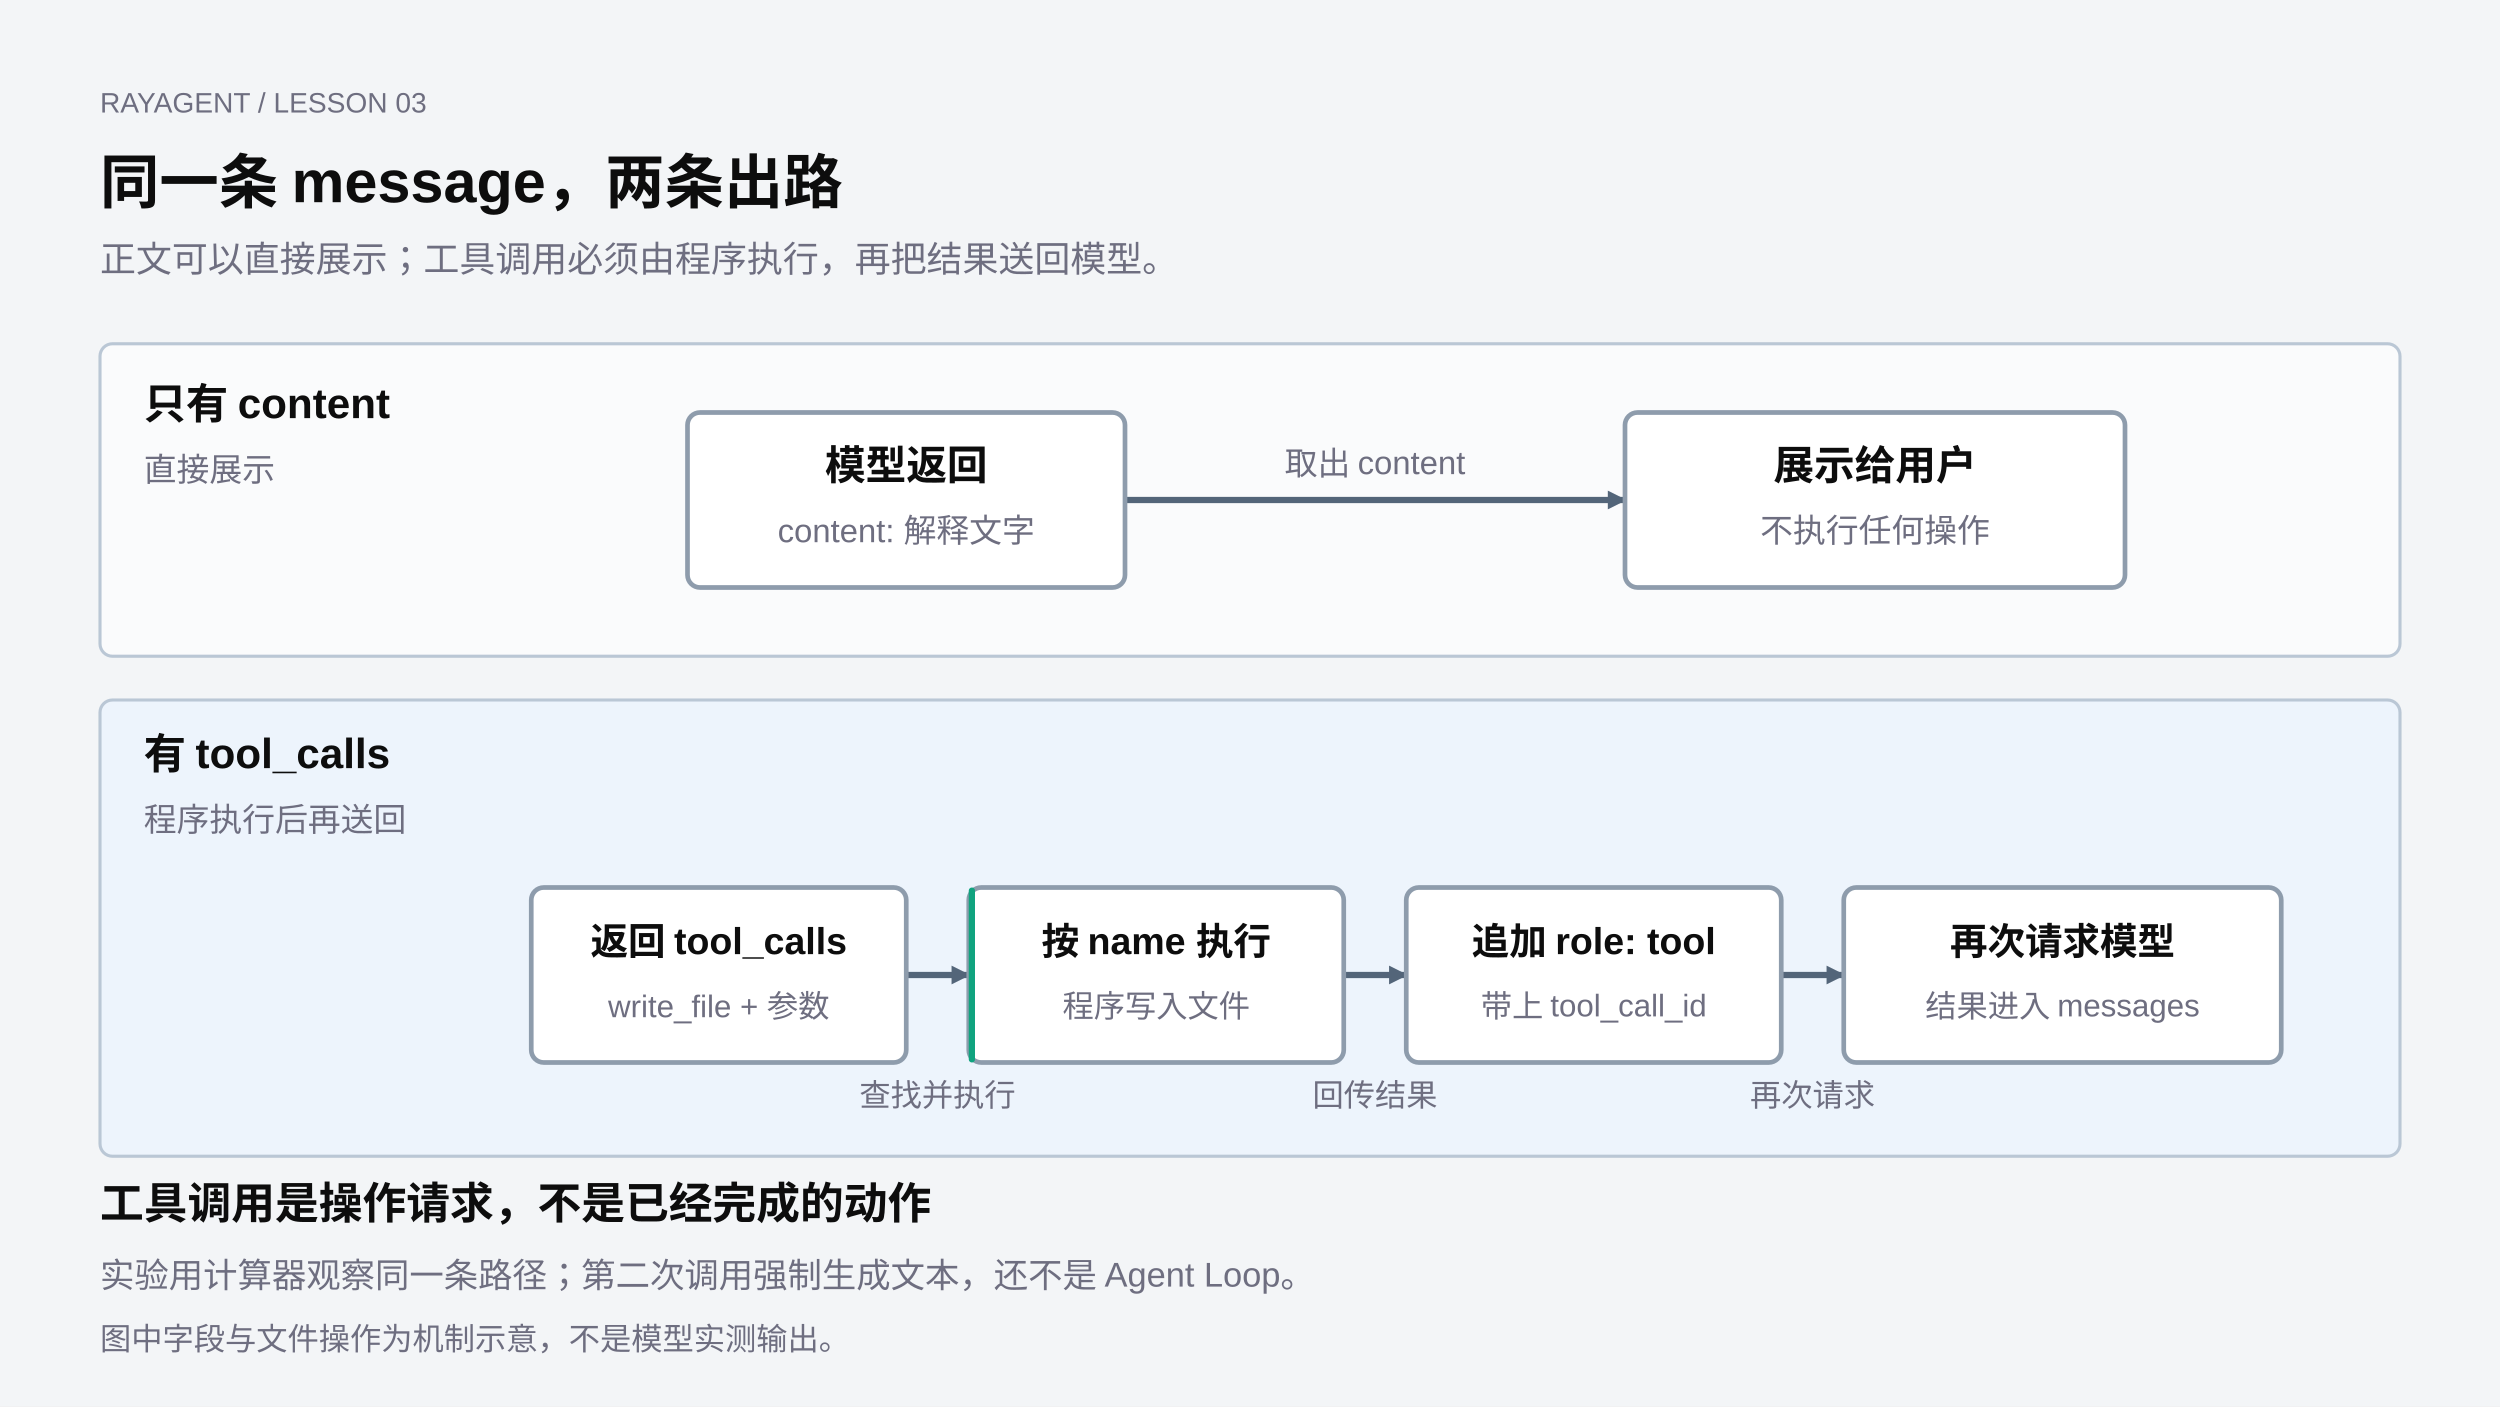
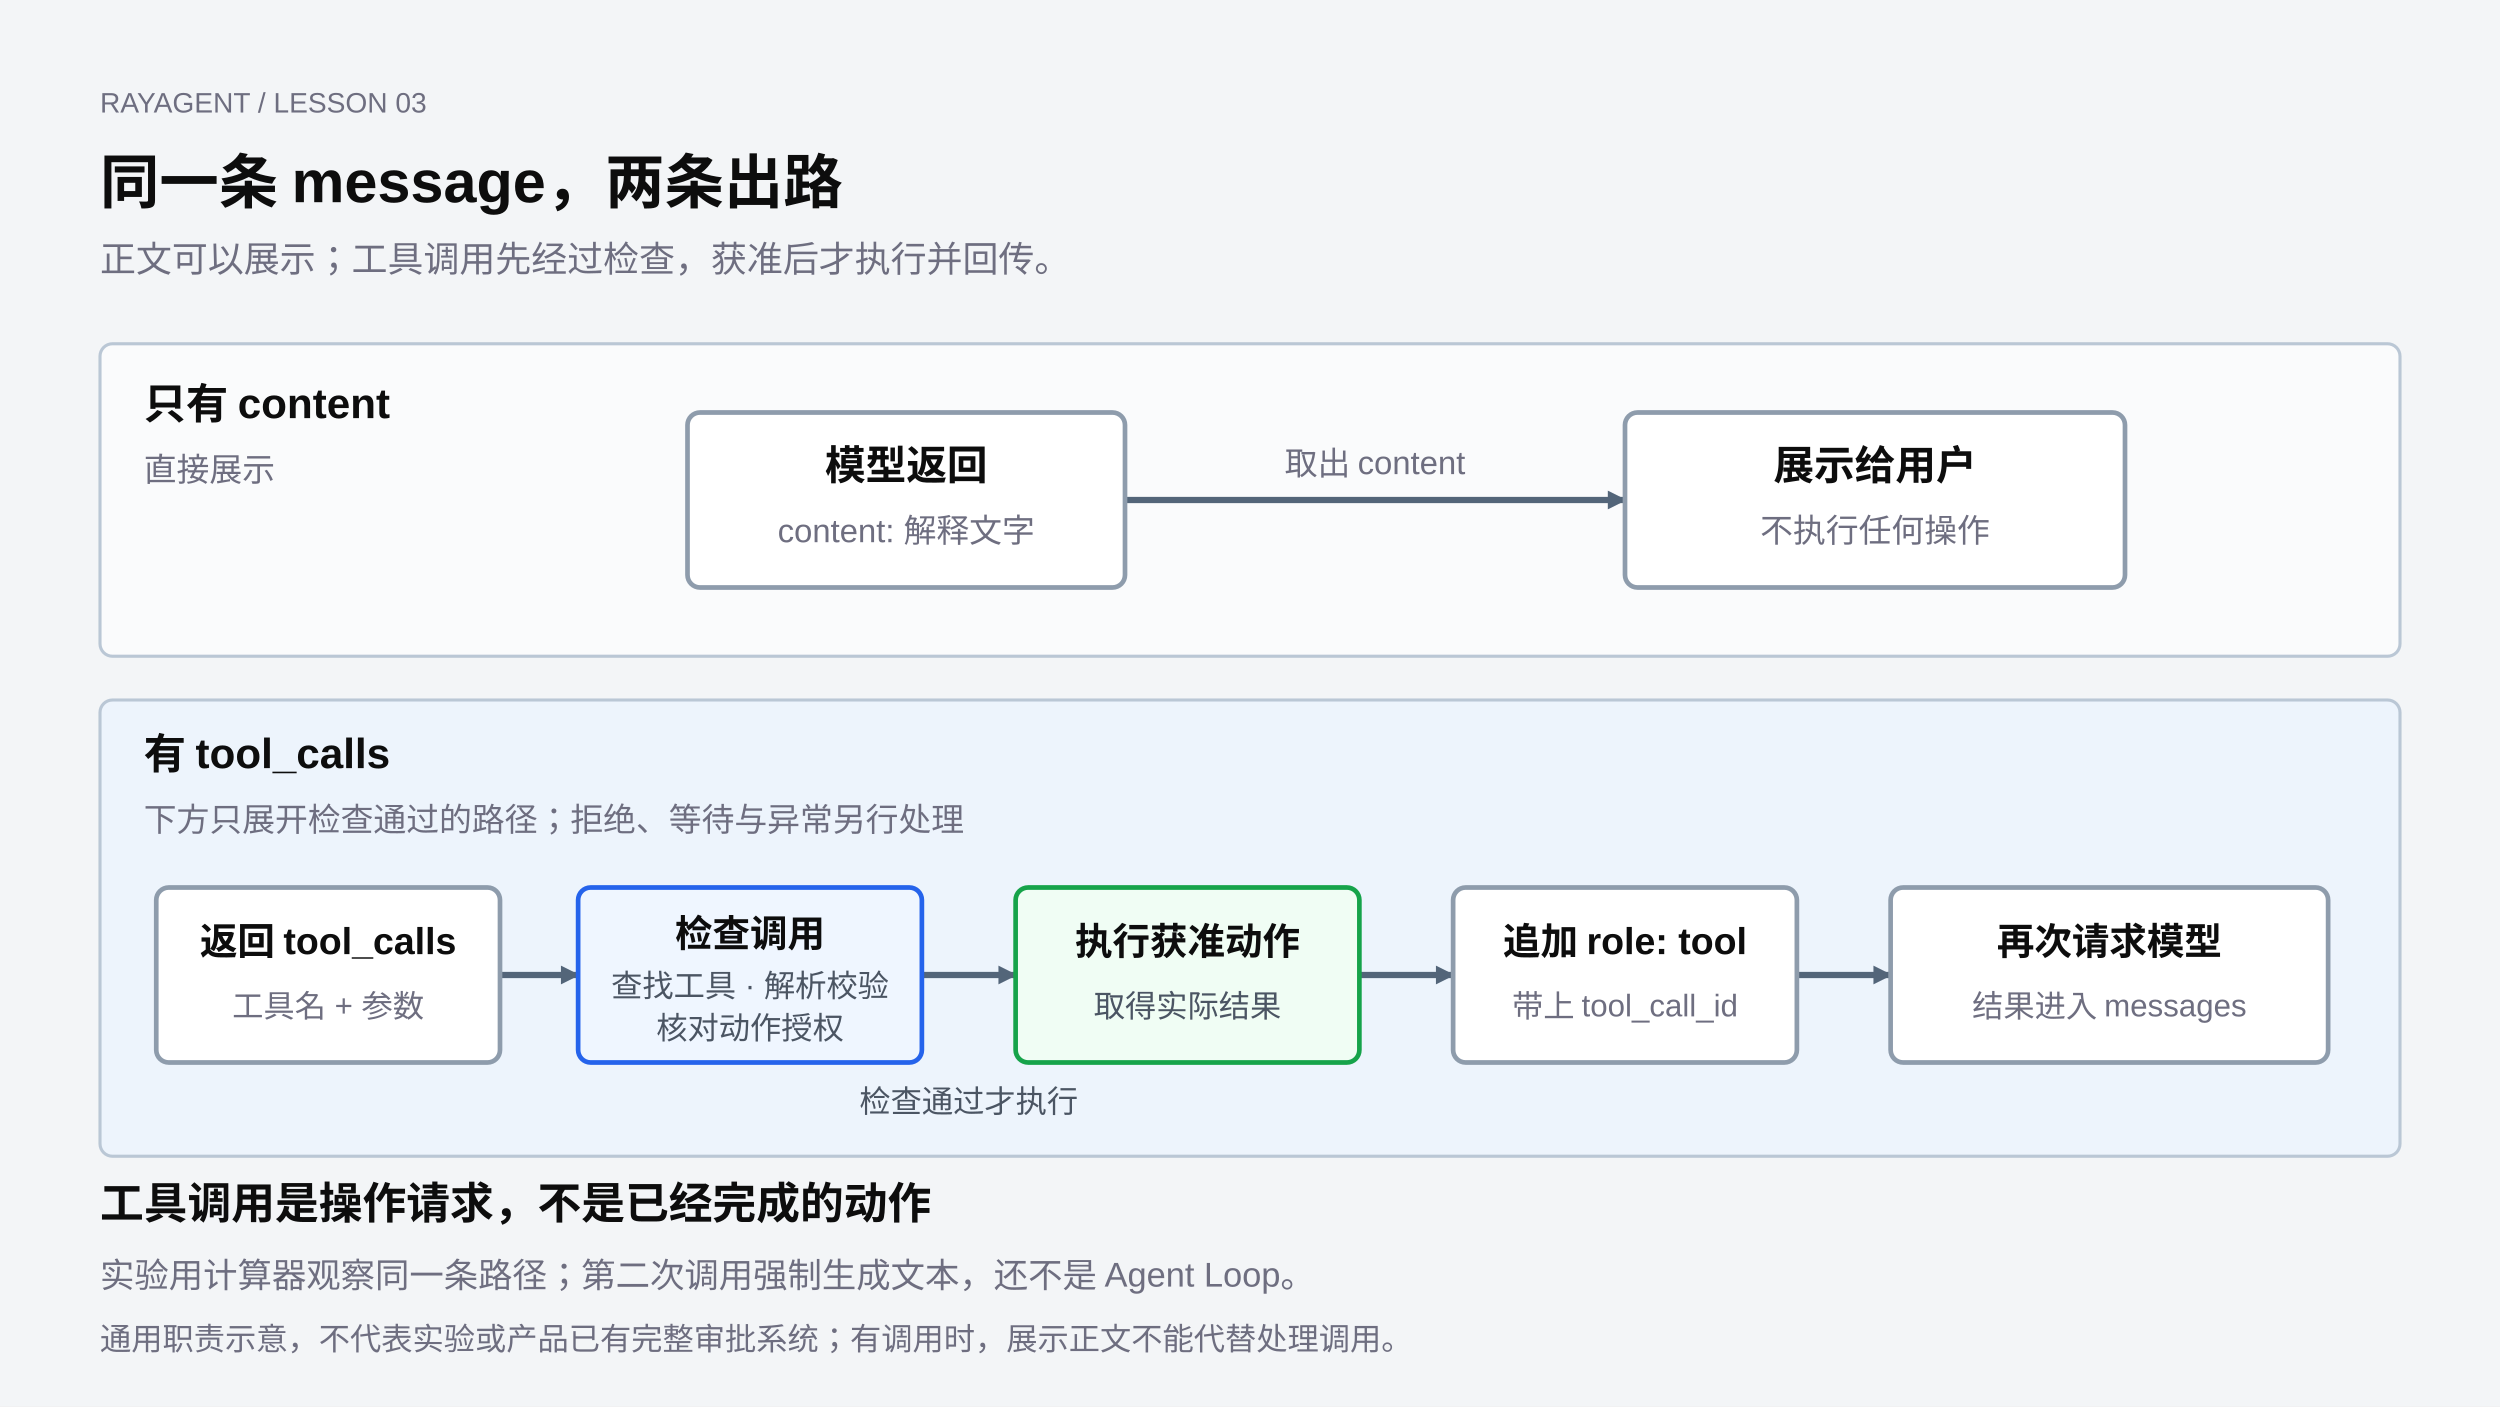
<svg xmlns="http://www.w3.org/2000/svg" width="1600" height="900" viewBox="0 0 1600 900" role="img" aria-labelledby="title desc">
  <defs>
    <marker id="arrow" markerUnits="userSpaceOnUse" markerWidth="12" markerHeight="12" refX="11" refY="6" orient="auto">
      <path d="M0 0 L12 6 L0 12 Z" fill="#536579" />
    </marker>
  </defs>
  <style>text{font-family:"PingFang SC","Microsoft YaHei",Arial,sans-serif;fill:#0d0d0d}</style>
  <rect data-graph-role="background" width="1600" height="900" fill="#f3f5f7" />
  <text x="64" y="72" font-size="18" font-weight="400" style="fill:#6e6e80" text-anchor="start">RAYAGENT / LESSON 03</text>
  <text x="64" y="130" font-size="38" font-weight="600" style="fill:#0d0d0d" text-anchor="start">同一条 message，两条出路</text>
-   <text x="64" y="174" font-size="23" font-weight="400" style="fill:#6e6e80" text-anchor="start">正文可以直接展示；工具调用必须由程序执行，再把结果送回模型。</text>
+   <text x="64" y="174" font-size="23" font-weight="400" style="fill:#6e6e80" text-anchor="start">正文可以展示；工具调用先经过检查，获准后才执行并回传。</text>
  <rect data-graph-role="container" x="64" y="220" width="1472" height="200" rx="8" fill="#fafbfc" stroke="#bac7d5" stroke-width="2" />
  <rect data-graph-role="container" x="64" y="448" width="1472" height="292" rx="8" fill="#edf4fc" stroke="#bac7d5" stroke-width="2" />
  <text x="92" y="268" font-size="27" font-weight="600" style="fill:#0d0d0d" text-anchor="start">只有 content</text>
  <text x="92" y="308" font-size="21" font-weight="400" style="fill:#6e6e80" text-anchor="start">直接展示</text>
  <text x="92" y="492" font-size="27" font-weight="600" style="fill:#0d0d0d" text-anchor="start">有 tool_calls</text>
-   <text x="92" y="532" font-size="21" font-weight="400" style="fill:#6e6e80" text-anchor="start">程序执行后再送回</text>
+   <text x="92" y="532" font-size="21" font-weight="400" style="fill:#6e6e80" text-anchor="start">下方只展开检查通过的路径；拒绝、等待与异常另行处理</text>
  <path data-graph-role="edge" d="M720 320 H1040" fill="none" stroke="#536579" stroke-width="4" marker-end="url(#arrow)" />
-   <path data-graph-role="edge" d="M580 624 H620" fill="none" stroke="#536579" stroke-width="4" marker-end="url(#arrow)" />
-   <path data-graph-role="edge" d="M860 624 H900" fill="none" stroke="#536579" stroke-width="4" marker-end="url(#arrow)" />
-   <path data-graph-role="edge" d="M1140 624 H1180" fill="none" stroke="#536579" stroke-width="4" marker-end="url(#arrow)" />
+   <path data-graph-role="edge" d="M320 624 H370" fill="none" stroke="#536579" stroke-width="4" marker-end="url(#arrow)" />
+   <path data-graph-role="edge" d="M590 624 H650" fill="none" stroke="#536579" stroke-width="4" marker-end="url(#arrow)" />
+   <path data-graph-role="edge" d="M870 624 H930" fill="none" stroke="#536579" stroke-width="4" marker-end="url(#arrow)" />
+   <path data-graph-role="edge" d="M1150 624 H1210" fill="none" stroke="#536579" stroke-width="4" marker-end="url(#arrow)" />
  <rect data-graph-role="node" x="440" y="264" width="280" height="112" rx="8" fill="#ffffff" stroke="#8e9cac" stroke-width="3" />
  <text x="580.0" y="307" font-size="26" font-weight="600" style="fill:#0d0d0d" text-anchor="middle">模型返回</text>
  <text x="580.0" y="347" font-size="21" font-weight="400" style="fill:#6e6e80" text-anchor="middle">content: 解释文字</text>
  <rect data-graph-role="node" x="1040" y="264" width="320" height="112" rx="8" fill="#ffffff" stroke="#8e9cac" stroke-width="3" />
  <text x="1200.0" y="307" font-size="26" font-weight="600" style="fill:#0d0d0d" text-anchor="middle">展示给用户</text>
  <text x="1200.0" y="347" font-size="21" font-weight="400" style="fill:#6e6e80" text-anchor="middle">不执行任何操作</text>
  <text x="880" y="304" font-size="21" font-weight="400" style="fill:#6e6e80" text-anchor="middle">取出 content</text>
-   <rect data-graph-role="node" x="340" y="568" width="240" height="112" rx="8" fill="#ffffff" stroke="#8e9cac" stroke-width="3" />
-   <text x="460.0" y="611" font-size="24" font-weight="600" style="fill:#0d0d0d" text-anchor="middle">返回 tool_calls</text>
-   <text x="460.0" y="651" font-size="20" font-weight="400" style="fill:#6e6e80" text-anchor="middle">write_file + 参数</text>
-   <rect data-graph-role="node" x="620" y="568" width="240" height="112" rx="8" fill="#ffffff" stroke="#8e9cac" stroke-width="3" />
-   <rect data-graph-role="decoration" x="620" y="568" width="4" height="112" rx="2" fill="#10a37f" />
-   <text x="740.0" y="611" font-size="24" font-weight="600" style="fill:#0d0d0d" text-anchor="middle">按 name 执行</text>
-   <text x="740.0" y="651" font-size="20" font-weight="400" style="fill:#6e6e80" text-anchor="middle">程序写入文件</text>
-   <rect data-graph-role="node" x="900" y="568" width="240" height="112" rx="8" fill="#ffffff" stroke="#8e9cac" stroke-width="3" />
-   <text x="1020.0" y="611" font-size="24" font-weight="600" style="fill:#0d0d0d" text-anchor="middle">追加 role: tool</text>
-   <text x="1020.0" y="651" font-size="20" font-weight="400" style="fill:#6e6e80" text-anchor="middle">带上 tool_call_id</text>
-   <rect data-graph-role="node" x="1180" y="568" width="280" height="112" rx="8" fill="#ffffff" stroke="#8e9cac" stroke-width="3" />
-   <text x="1320.0" y="611" font-size="24" font-weight="600" style="fill:#0d0d0d" text-anchor="middle">再次请求模型</text>
-   <text x="1320.0" y="651" font-size="20" font-weight="400" style="fill:#6e6e80" text-anchor="middle">结果进入 messages</text>
-   <text x="600" y="708" font-size="20" font-weight="400" style="fill:#6e6e80" text-anchor="middle">查找并执行</text>
-   <text x="880" y="708" font-size="20" font-weight="400" style="fill:#6e6e80" text-anchor="middle">回传结果</text>
-   <text x="1160" y="708" font-size="20" font-weight="400" style="fill:#6e6e80" text-anchor="middle">再次请求</text>
+   <rect data-graph-role="node" x="100" y="568" width="220" height="112" rx="8" fill="#ffffff" stroke="#8e9cac" stroke-width="3" />
+   <text x="210" y="611" font-size="24" font-weight="600" text-anchor="middle">返回 tool_calls</text>
+   <text x="210" y="651" font-size="20" style="fill:#6e6e80" text-anchor="middle">工具名 + 参数</text>
+   <rect data-graph-role="node" x="370" y="568" width="220" height="112" rx="8" fill="#eff6ff" stroke="#2563eb" stroke-width="3" />
+   <text x="480" y="606" font-size="24" font-weight="600" text-anchor="middle">检查调用</text>
+   <text x="480" y="638" font-size="20" style="fill:#4b5563" text-anchor="middle">查找工具 · 解析校验</text>
+   <text x="480" y="665" font-size="20" style="fill:#4b5563" text-anchor="middle">核对动作授权</text>
+   <rect data-graph-role="node" x="650" y="568" width="220" height="112" rx="8" fill="#f0fdf4" stroke="#16a34a" stroke-width="3" />
+   <text x="760" y="611" font-size="24" font-weight="600" text-anchor="middle">执行获准动作</text>
+   <text x="760" y="651" font-size="20" style="fill:#4b5563" text-anchor="middle">取得实际结果</text>
+   <rect data-graph-role="node" x="930" y="568" width="220" height="112" rx="8" fill="#ffffff" stroke="#8e9cac" stroke-width="3" />
+   <text x="1040" y="611" font-size="24" font-weight="600" text-anchor="middle">追加 role: tool</text>
+   <text x="1040" y="651" font-size="20" style="fill:#6e6e80" text-anchor="middle">带上 tool_call_id</text>
+   <rect data-graph-role="node" x="1210" y="568" width="280" height="112" rx="8" fill="#ffffff" stroke="#8e9cac" stroke-width="3" />
+   <text x="1350" y="611" font-size="24" font-weight="600" text-anchor="middle">再次请求模型</text>
+   <text x="1350" y="651" font-size="20" style="fill:#6e6e80" text-anchor="middle">结果进入 messages</text>
+   <text x="620" y="712" font-size="20" style="fill:#4b5563" text-anchor="middle">检查通过才执行</text>
  <text x="64" y="780" font-size="28" font-weight="600" style="fill:#0d0d0d" text-anchor="start">工具调用是操作请求，不是已经完成的动作</text>
  <text x="64" y="824" font-size="22" font-weight="400" style="fill:#6e6e80" text-anchor="start">实验用计算器观察同一条路径；第二次调用强制生成文本，还不是 Agent Loop。</text>
-   <text x="64" y="864" font-size="20" font-weight="400" style="fill:#6e6e80" text-anchor="start">图中字段与文件操作为机制示意，不是模型实测输出。</text>
+   <text x="64" y="864" font-size="20" font-weight="400" style="fill:#6e6e80" text-anchor="start">通用职责示意，不代表实验或产品已有完整审批系统；有调用时，展示正文不能代替处理调用。</text>
</svg>
